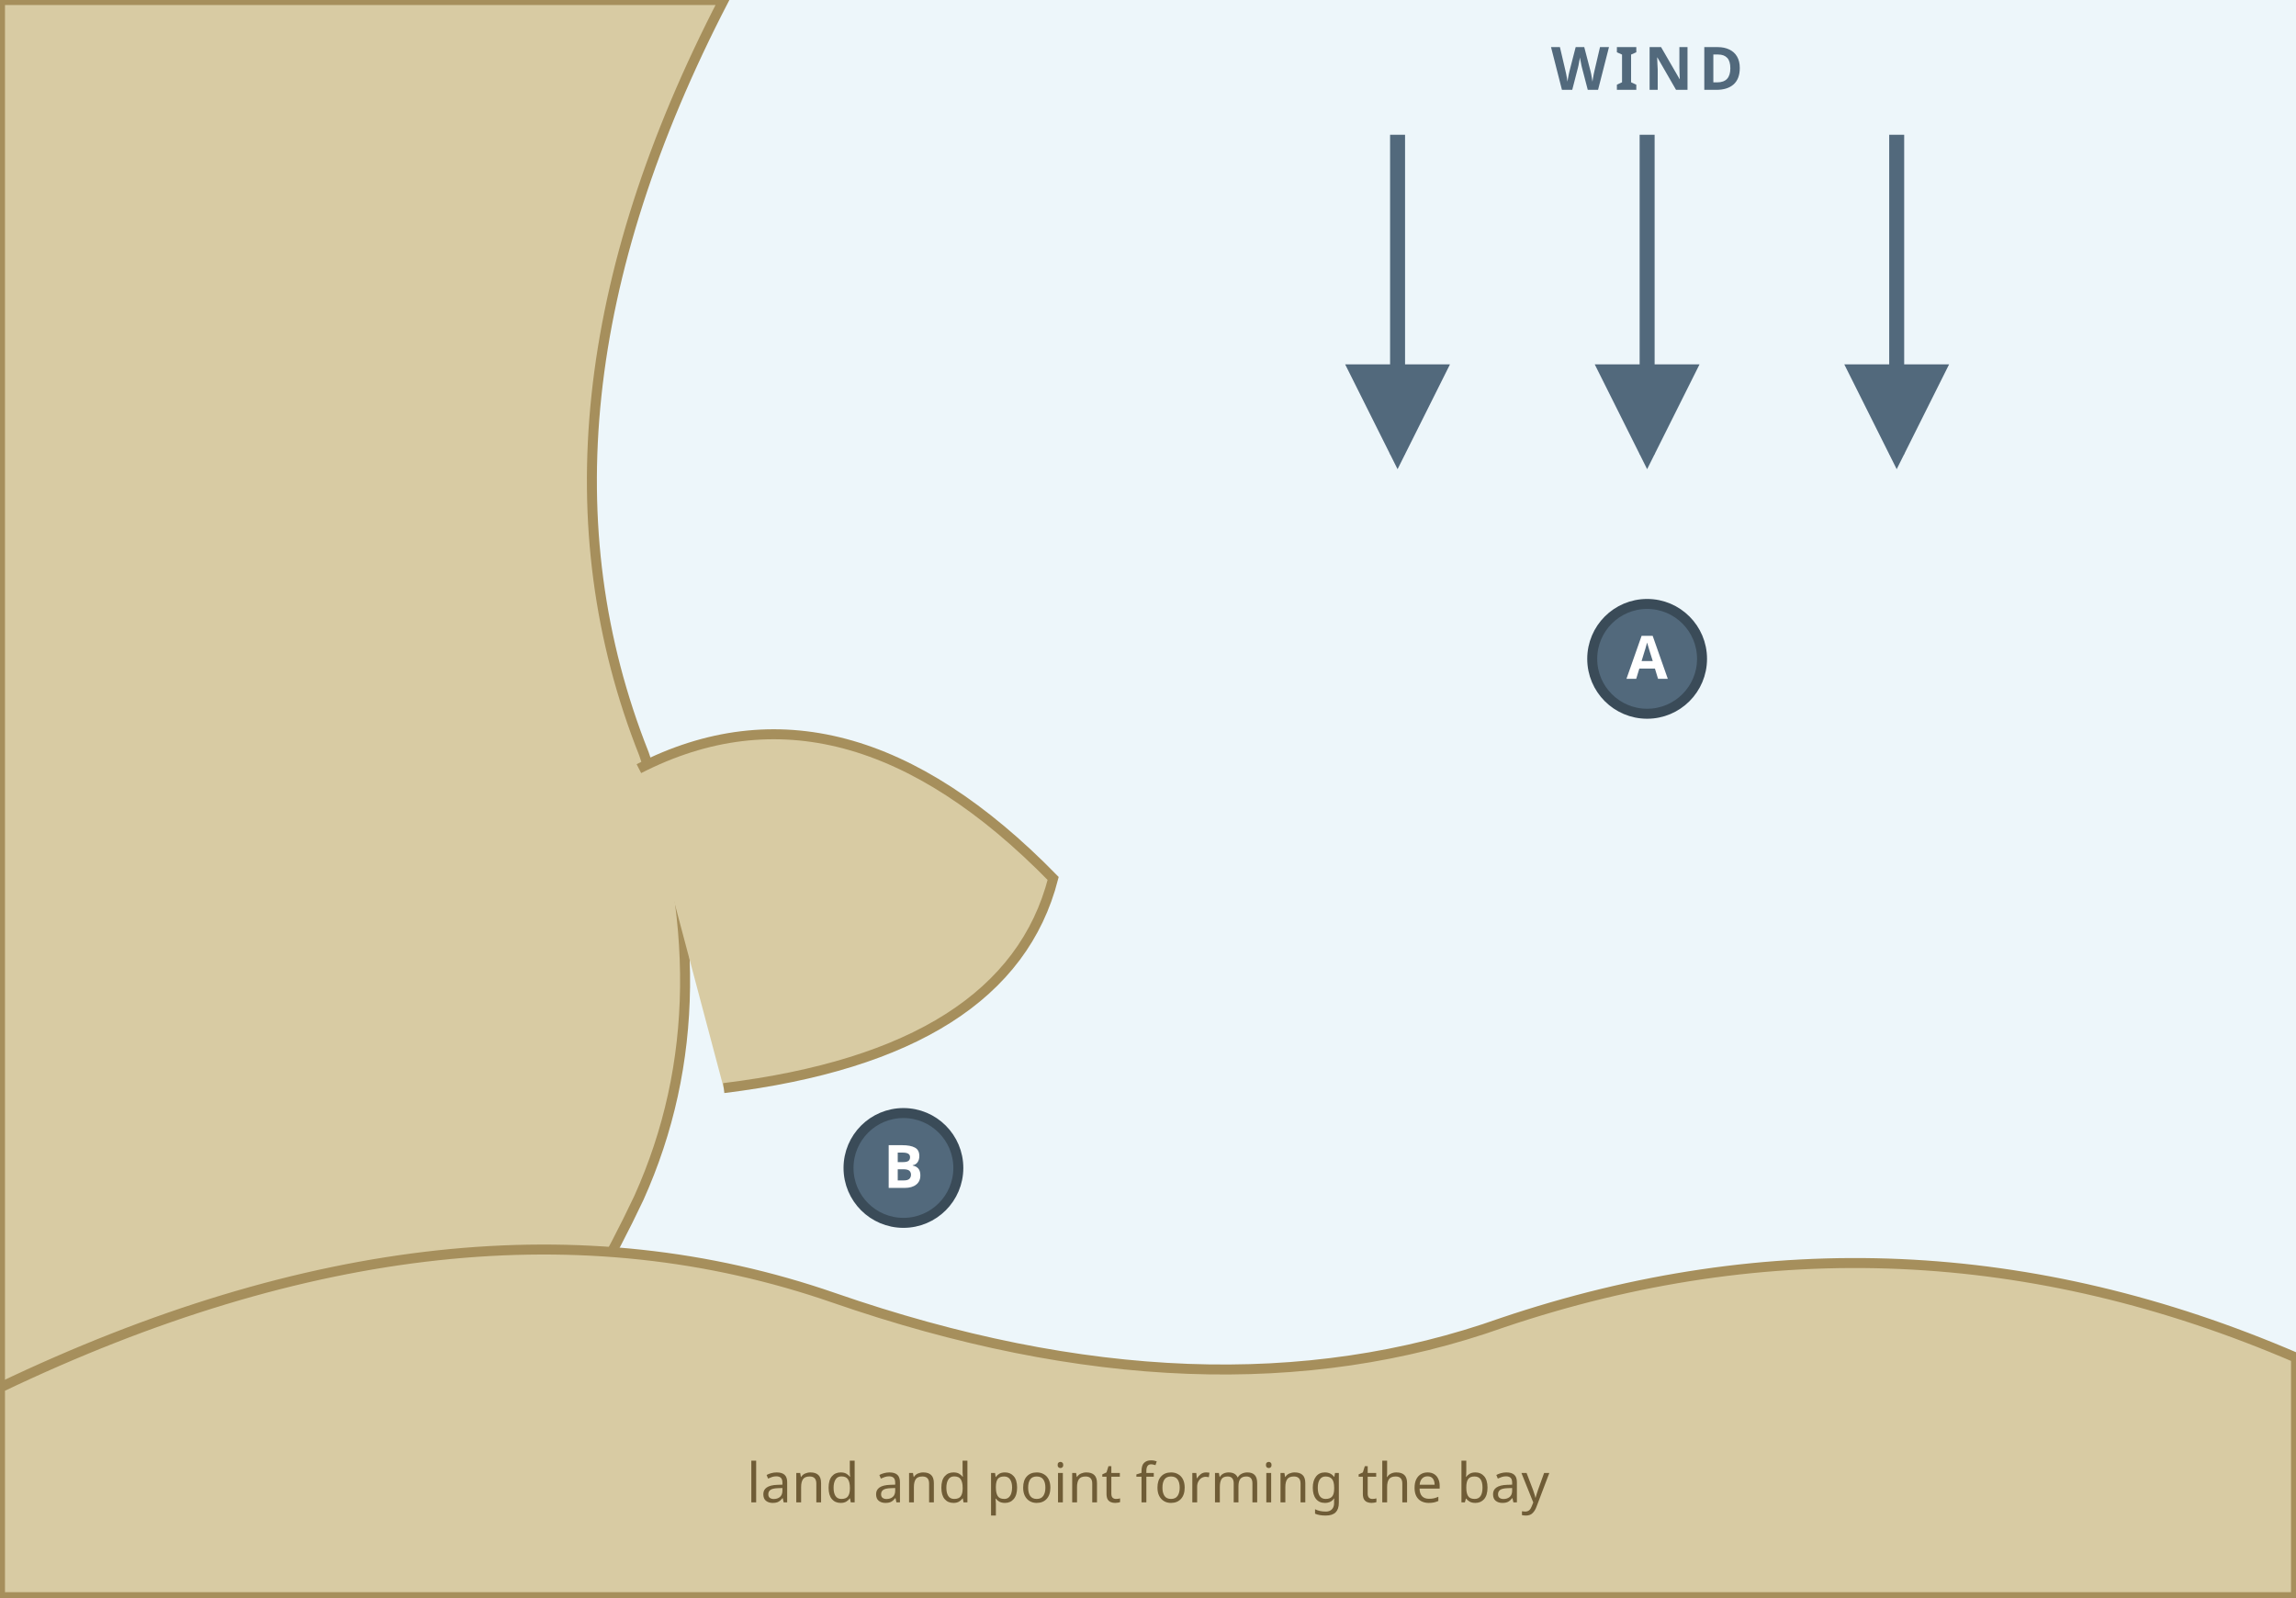
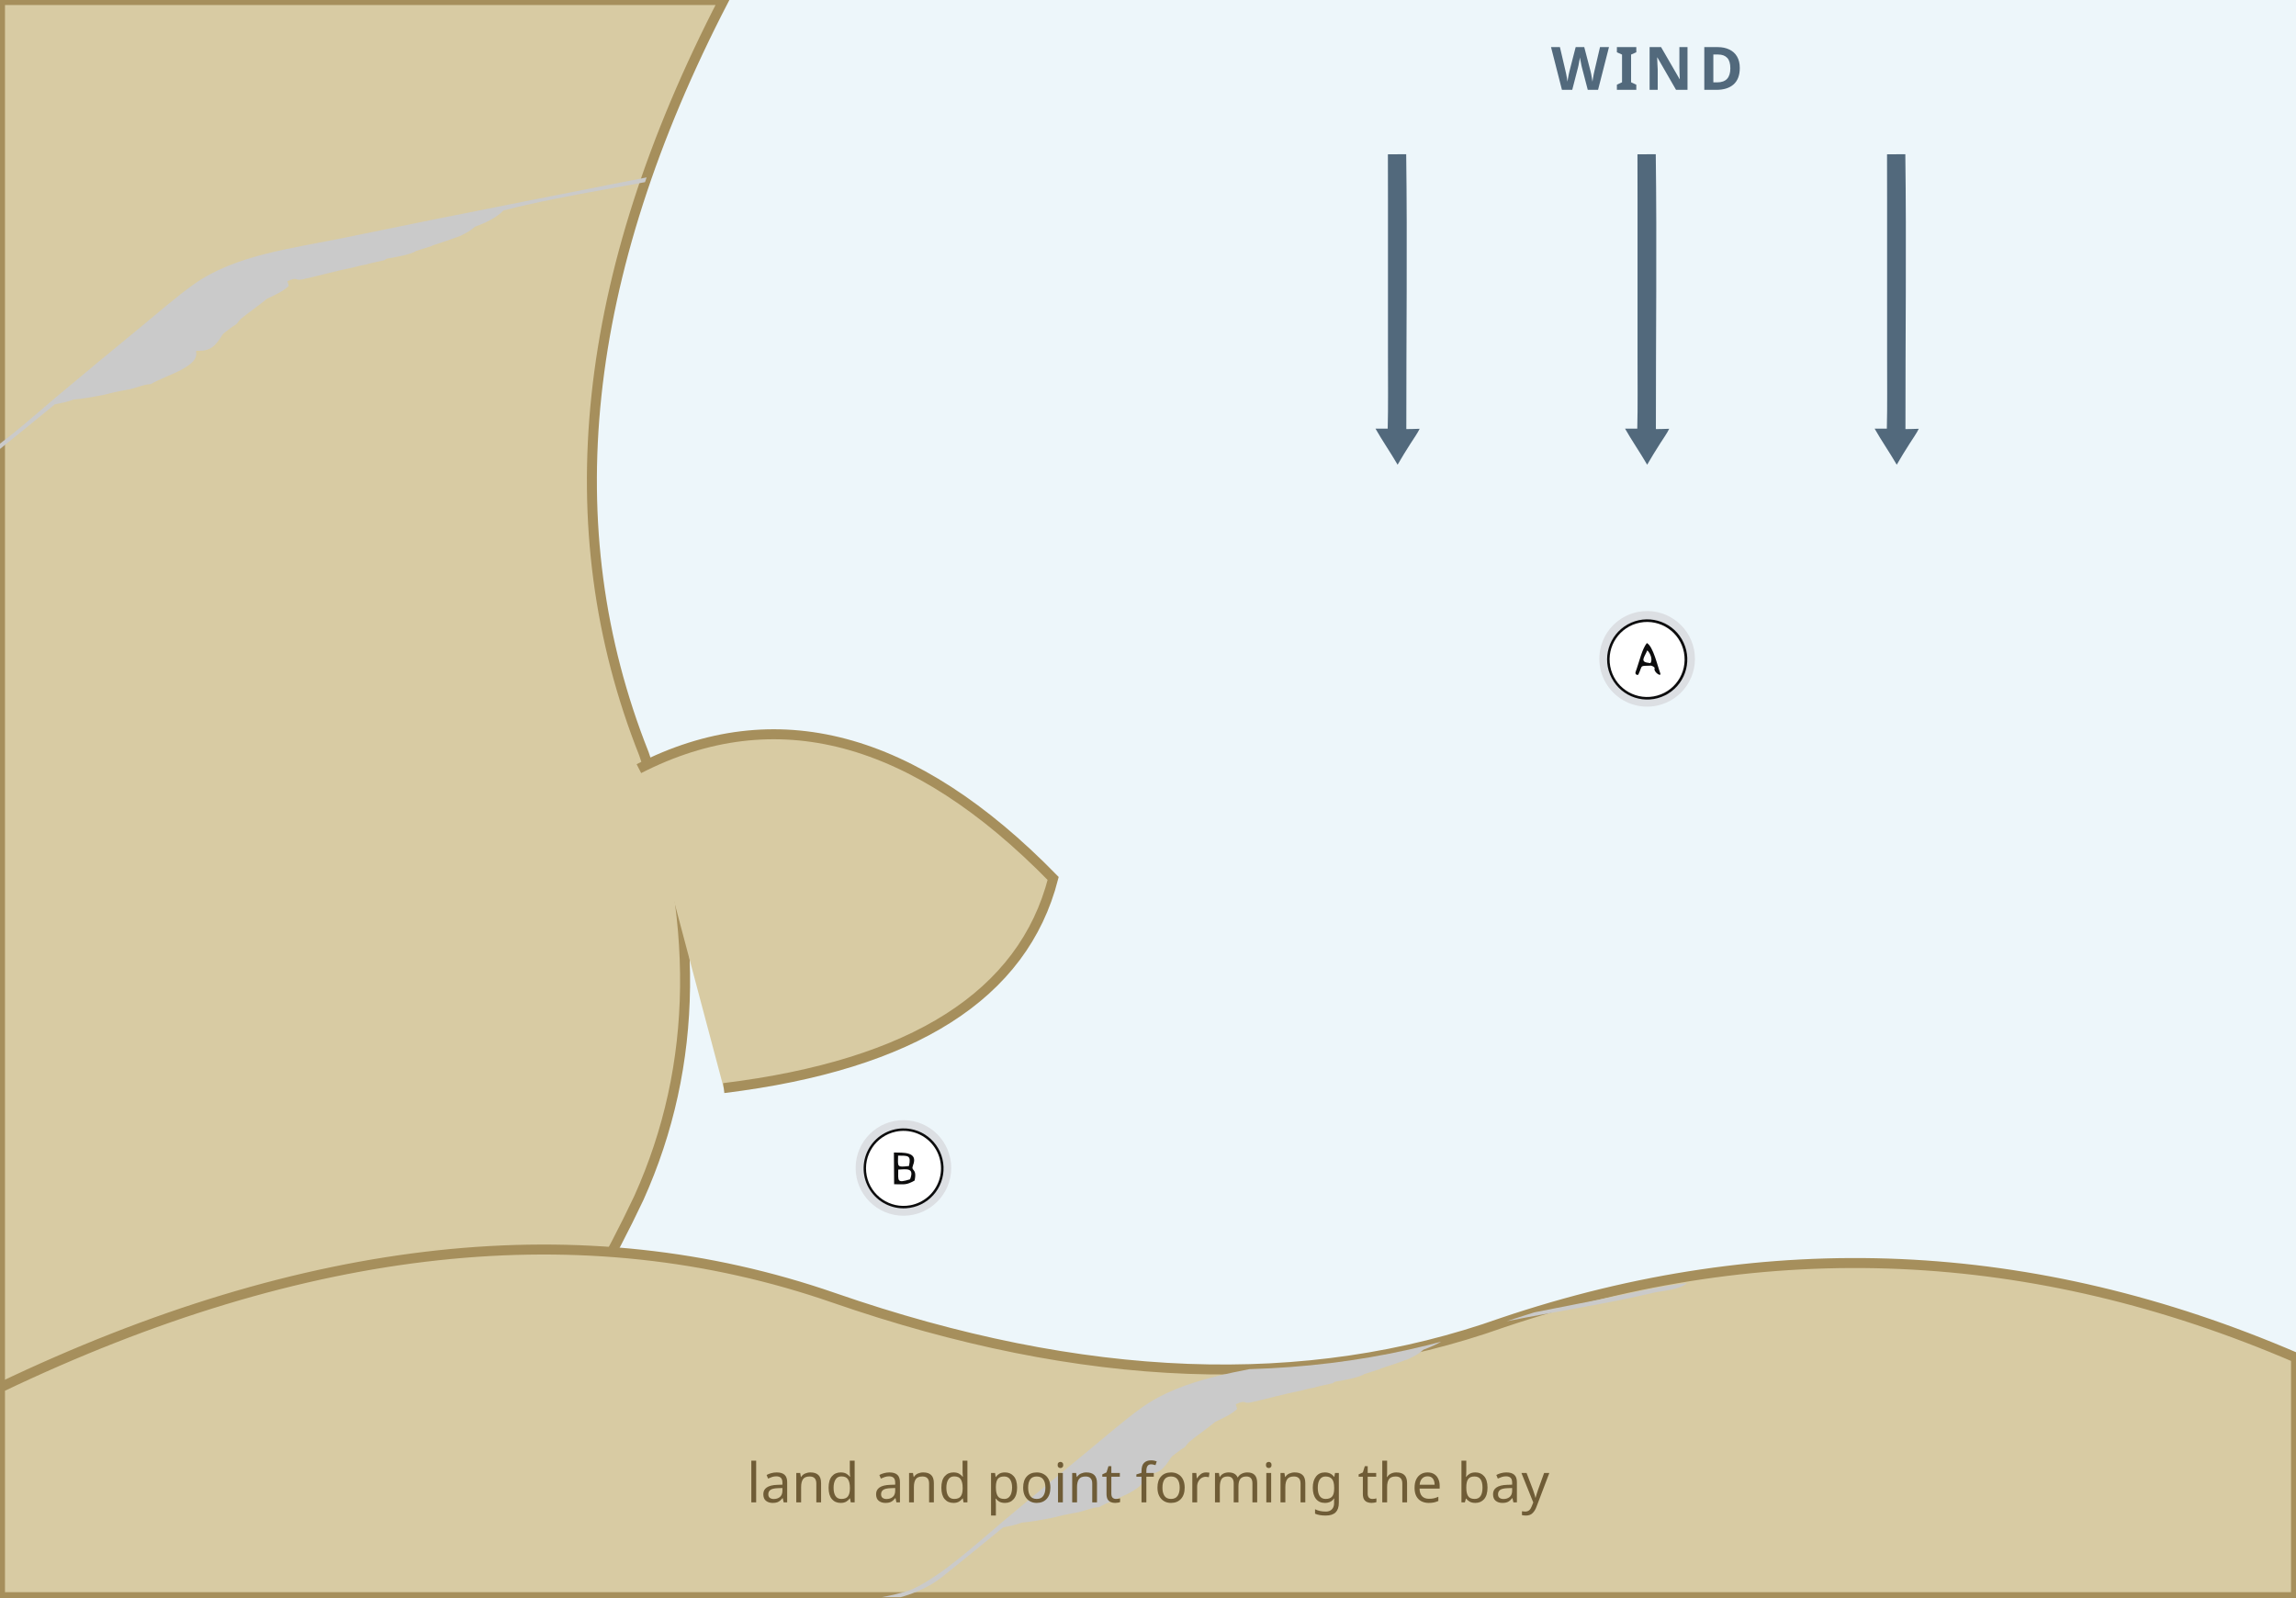
<svg xmlns="http://www.w3.org/2000/svg" viewBox="0 0 460 320" role="img" aria-label="Overhead diagram of a bay with wind arrows and two possible anchoring positions labeled A and B.">
  <defs>
-     <marker id="wind-head" markerWidth="7" markerHeight="7" refX="6" refY="3.5" orient="auto">
-       <path d="M0 0 7 3.5 0 7Z" fill="#52697c" />
-     </marker>
+     <clipPath id="landClipLeft">
+       <path d="M0 0H145Q102 83 129 151q17 49-1 89Q111 276 76 320H0Z" />
+     </clipPath>
+     <clipPath id="landClipBottom">
+       <path d="M0 278q92-44 167-18t134 5q80-27 159 7v48H0Z" />
+     </clipPath>
+     <symbol id="shoreline" viewBox="697.64 505.99 434.19 303.53">
+       <path fill="#cacaca" d="M 710.602,666.761 C 691.651,695.053 712.187,707.449 716.615,732.739 C 719.291,748.017 715.988,771.053 717.254,786.991 C 717.644,791.899 717.17,800.479 716.688,805.524 L 716.481,805.398 C 715.506,800.755 715.714,797.451 715.417,792.629 C 714.139,771.88 718.132,745.935 713.478,725.968 C 710.949,715.12 702.654,708.355 701.772,694.839 C 700.386,673.577 709.858,658.716 729.531,650.563 C 739.296,646.82 750.551,645.122 760.96,643.191 L 801.29,635.748 C 806.249,634.812 817.762,632.804 821.813,630.9 C 833.637,625.343 847.299,612.671 857.499,604.108 C 868.799,594.637 880.151,585.228 891.556,575.881 C 898.216,570.401 905.265,564.233 912.225,559.234 C 928.598,547.474 951.716,544.845 971.155,540.843 C 994.968,535.92 1018.81,531.116 1042.67,526.432 L 1094.4,516.247 C 1104.32,514.232 1117.98,510.894 1127.83,509.99 C 1125.01,512.658 1118.06,512.958 1114.33,513.84 C 1088.46,519.964 1060.44,523.29 1034.82,529.915 C 1032.21,532.807 1027.3,534.996 1023.6,536.334 C 1021.34,538.274 1020.4,538.609 1017.81,539.958 C 1014.15,541.281 1010.73,542.516 1007,543.656 C 1006.78,543.773 1006.56,543.892 1006.33,544.006 L 1000.31,545.91 C 998.339,547.32 991.345,548.575 988.734,548.934 L 987.755,549.578 C 985.072,550.183 982.943,550.538 980.167,551.361 C 978.334,551.614 977.276,552.003 975.49,552.421 C 968.636,553.772 962.039,555.695 955.239,557.176 C 952.421,557.79 953.59,555.927 949.441,557.875 C 949.497,558.15 950.044,559.676 949.93,559.785 C 947.696,561.937 944.185,563.459 941.351,564.821 C 937.952,567.634 934.046,570.257 931.085,572.728 C 929.558,574.172 929.961,574.652 927.952,575.668 C 927.11,576.348 924.263,578.286 923.852,578.928 C 920.864,583.597 919.082,585.609 913.591,585.379 L 913.309,585.513 L 913.36,585.951 C 913.935,589.432 909.655,591.692 906.913,593.207 C 903.362,594.994 898.294,596.824 895.414,598.567 C 892.579,598.605 889.192,600.313 886.178,600.774 C 882.552,601.397 879.838,602.002 876.268,602.916 C 872.35,603.631 868.817,604.351 864.874,604.667 C 862.165,605.684 860.306,605.998 857.479,606.558 C 849.65,613.012 841.792,619.359 833.898,625.72 C 820.582,636.451 804.965,635.818 789.278,639.971 C 787.252,643.017 783.52,645.567 780.028,646.595 L 779.564,646.749 C 778.386,647.772 777.112,648.796 775.656,649.384 C 774.036,650.182 771.229,651.694 769.619,652.168 C 768.802,652.67 767.965,653.115 767.138,653.602 C 765.958,654.346 764.709,654.814 763.543,655.583 C 762.405,656.334 760.84,656.406 759.643,657.108 C 759.138,657.404 758.939,656.392 758.51,656.25 C 757.821,656.54 757.001,658.639 754.728,659.429 C 746.665,662.233 736.935,665.05 728.472,666.008 C 725.159,666.269 721.842,666.462 718.522,666.586 C 717.621,666.82 711.703,666.819 710.602,666.761 Z" />
+       <path fill="#dcdfe3" d="M 728.472,666.008 C 730.342,657.318 732.183,666.27 734.687,659.963 C 735.882,656.951 733.969,647.367 738.34,653.828 C 739.144,655.015 746.898,651.416 748.12,654.905 C 747.644,656.61 744.699,654.258 745.24,655.966 C 745.616,657.151 750.97,660.8 752.301,659.652 C 752.854,655.377 751.734,658.268 755.291,654.549 C 755.419,653.839 754.585,653.764 754.622,653.157 C 754.695,651.962 756.584,652.83 756.89,651.927 C 756.954,652.275 755.829,649.499 755.86,649.561 C 755.462,649.327 750.291,649.662 752.509,648.59 C 760.934,644.522 759.413,649.822 759.553,650.036 C 760.266,650.384 761.405,649.92 762.086,650.125 C 764.098,650.732 763.067,653.515 766.212,652.467 C 767.652,651.987 768.18,652.003 769.619,652.168 C 768.802,652.67 767.965,653.115 767.138,653.602 C 765.958,654.346 764.709,654.814 763.543,655.583 C 762.405,656.334 760.84,656.406 759.643,657.108 C 759.138,657.404 758.939,656.392 758.51,656.25 C 757.821,656.54 757.001,658.639 754.728,659.429 C 746.665,662.233 736.935,665.05 728.472,666.008 Z" />
+     </symbol>
+     <symbol id="wind-arrow" viewBox="595.11 121.79 286.21 47.57">
+       <path fill="#52697c" d="M 845.116,125.793 C 848.069,127.05 855.295,131.993 858.313,133.933 C 864.555,137.95 870.891,141.818 877.316,145.534 C 866.495,151.802 855.076,159.697 844.991,165.359 L 845.012,154.41 C 824.633,153.876 802.719,154.209 782.18,154.167 L 640.748,154.174 L 599.217,154.235 L 599.108,137.84 C 680.448,136.767 763.901,137.794 845.397,137.729 C 845.418,133.882 845.219,129.668 845.116,125.793 Z" />
+     </symbol>
+     <symbol id="label-a" viewBox="342.07 93.52 61.94 61.94">
+       <path fill="#dcdfe3" d="M 368.105,97.98 C 382.628,95.276 396.623,104.761 399.493,119.253 C 402.363,133.744 393.038,147.848 378.581,150.883 C 369.08,152.877 359.241,149.611 352.819,142.331 C 346.397,135.052 344.383,124.882 347.547,115.704 C 350.71,106.526 358.562,99.757 368.105,97.98 Z" />
+       <path fill="#0c0c0d" d="M 383.124,145.097 C 372.11,150.554 358.755,146.219 353.046,135.334 C 347.336,124.449 351.363,110.996 362.114,105.038 C 372.865,99.081 386.406,102.797 392.609,113.409 C 398.812,124.02 395.408,137.644 384.942,144.089 C 384.217,144.57 383.9,144.711 383.124,145.097 Z" />
+       <path fill="#ffffff" d="M 368.995,104.07 C 380.524,101.833 391.668,109.413 393.825,120.957 C 395.982,132.501 388.326,143.593 376.767,145.67 C 365.321,147.727 354.36,140.161 352.225,128.729 C 350.089,117.297 357.579,106.284 368.995,104.07 Z" />
+       <path fill="#0c0c0d" d="M 372.879,115.578 C 376.458,117.378 378.951,128.724 380.38,132.388 C 381.49,135.236 376.415,131.887 377.275,129.82 C 377.482,129.323 376.092,128.475 375.282,128.318 C 368.408,128.611 370.769,127.692 368.124,133.283 C 367.823,133.918 366.002,133.407 366.522,131.906 L 367.262,129.751 C 368.81,125.345 370.169,119.079 372.879,115.578 Z" />
+       <path fill="#ffffff" d="M 373.126,119.707 C 374.746,121.148 376.335,124.843 374.906,126.929 C 374.405,126.839 373.902,126.757 373.399,126.684 C 368.981,126.068 371.53,123.531 373.126,119.707 Z" />
+     </symbol>
+     <symbol id="label-b" viewBox="592.07 494.46 61.75 61.75">
+       <path fill="#dcdfe3" d="M 623.205,498.457 C 637.957,498.599 649.836,510.607 649.82,525.36 C 649.803,540.113 637.896,552.094 623.144,552.203 C 608.214,552.312 596.057,540.23 596.074,525.299 C 596.091,510.368 608.275,498.314 623.205,498.457 Z" />
+       <path fill="#0c0c0d" d="M 622.53,503.088 C 634.789,502.81 645.01,512.407 645.505,524.659 C 646.001,536.911 636.589,547.302 624.348,548.015 C 616.233,548.489 608.494,544.545 604.108,537.701 C 599.722,530.857 599.371,522.179 603.19,515.003 C 607.009,507.827 614.404,503.272 622.53,503.088 Z" />
+       <path fill="#ffffff" d="M 618.656,504.932 C 626.095,503.369 633.8,505.93 638.823,511.635 C 643.846,517.34 645.411,525.307 642.918,532.489 C 640.426,539.67 634.262,544.955 626.784,546.321 C 615.433,548.395 604.522,540.961 602.298,529.638 C 600.074,518.314 607.363,507.305 618.656,504.932 Z" />
+       <path fill="#0c0c0d" d="M 617.591,516.643 C 622.631,516.773 631.457,516.036 628.338,523.851 C 626.904,527.445 630.76,525.121 629.235,532.406 C 624.347,535.163 623.5,534.46 617.711,534.49 C 617.635,528.541 617.595,522.592 617.591,516.643 Z" />
+       <path fill="#ffffff" d="M 620.024,526.255 C 624.882,525.988 629.218,525.164 626.681,531.722 C 619.088,534.056 620.041,532.636 620.024,526.255 Z" />
+       <path fill="#ffffff" d="M 619.939,518.403 C 625.572,518.454 627.401,518.087 626.066,524.234 C 619.081,525.043 619.864,524.75 619.939,518.403 Z" />
+     </symbol>
  </defs>
  <rect width="460" height="320" fill="#edf6fa" />
  <path d="M0 0H145Q102 83 129 151q17 49-1 89Q111 276 76 320H0Z" fill="#d8cba3" stroke="#a68f5c" stroke-width="2" />
  <path d="M0 278q92-44 167-18t134 5q80-27 159 7v48H0Z" fill="#d8cba3" stroke="#a68f5c" stroke-width="2" />
  <path d="M128 154q41-21 83 22-9 35-66 42" fill="#d8cba3" stroke="#a68f5c" stroke-width="2" />
+   <g clip-path="url(#landClipLeft)">
+     <use href="#shoreline" x="-70" y="30" width="220" height="153.9" />
+   </g>
+   <g clip-path="url(#landClipBottom)">
+     <use href="#shoreline" x="120" y="255" width="220" height="153.9" />
+   </g>
  <text x="330" y="18" text-anchor="middle" font-family="sans-serif" font-size="12" font-weight="700" letter-spacing="1.2" fill="#52697c">WIND</text>
-   <g stroke="#52697c" stroke-width="3" marker-end="url(#wind-head)">
-     <path d="M280 27V91" />
-     <path d="M330 27V91" />
-     <path d="M380 27V91" />
+   <g transform="translate(280 62) rotate(90)">
+     <use href="#wind-arrow" x="-32" y="-5.32" width="64" height="10.64" />
  </g>
-   <circle cx="330" cy="132" r="11" fill="#52697c" stroke="#3a4b58" stroke-width="2" />
-   <text x="330" y="136" text-anchor="middle" font-family="sans-serif" font-size="12" font-weight="700" fill="#fff">A</text>
-   <circle cx="181" cy="234" r="11" fill="#52697c" stroke="#3a4b58" stroke-width="2" />
-   <text x="181" y="238" text-anchor="middle" font-family="sans-serif" font-size="12" font-weight="700" fill="#fff">B</text>
+   <g transform="translate(330 62) rotate(90)">
+     <use href="#wind-arrow" x="-32" y="-5.32" width="64" height="10.64" />
+   </g>
+   <g transform="translate(380 62) rotate(90)">
+     <use href="#wind-arrow" x="-32" y="-5.32" width="64" height="10.64" />
+   </g>
+   <use href="#label-a" x="319" y="121" width="22" height="22" />
+   <use href="#label-b" x="170" y="223" width="22" height="22" />
  <text x="230" y="301" text-anchor="middle" font-family="sans-serif" font-size="11" fill="#6f5c36">land and point forming the bay</text>
</svg>
